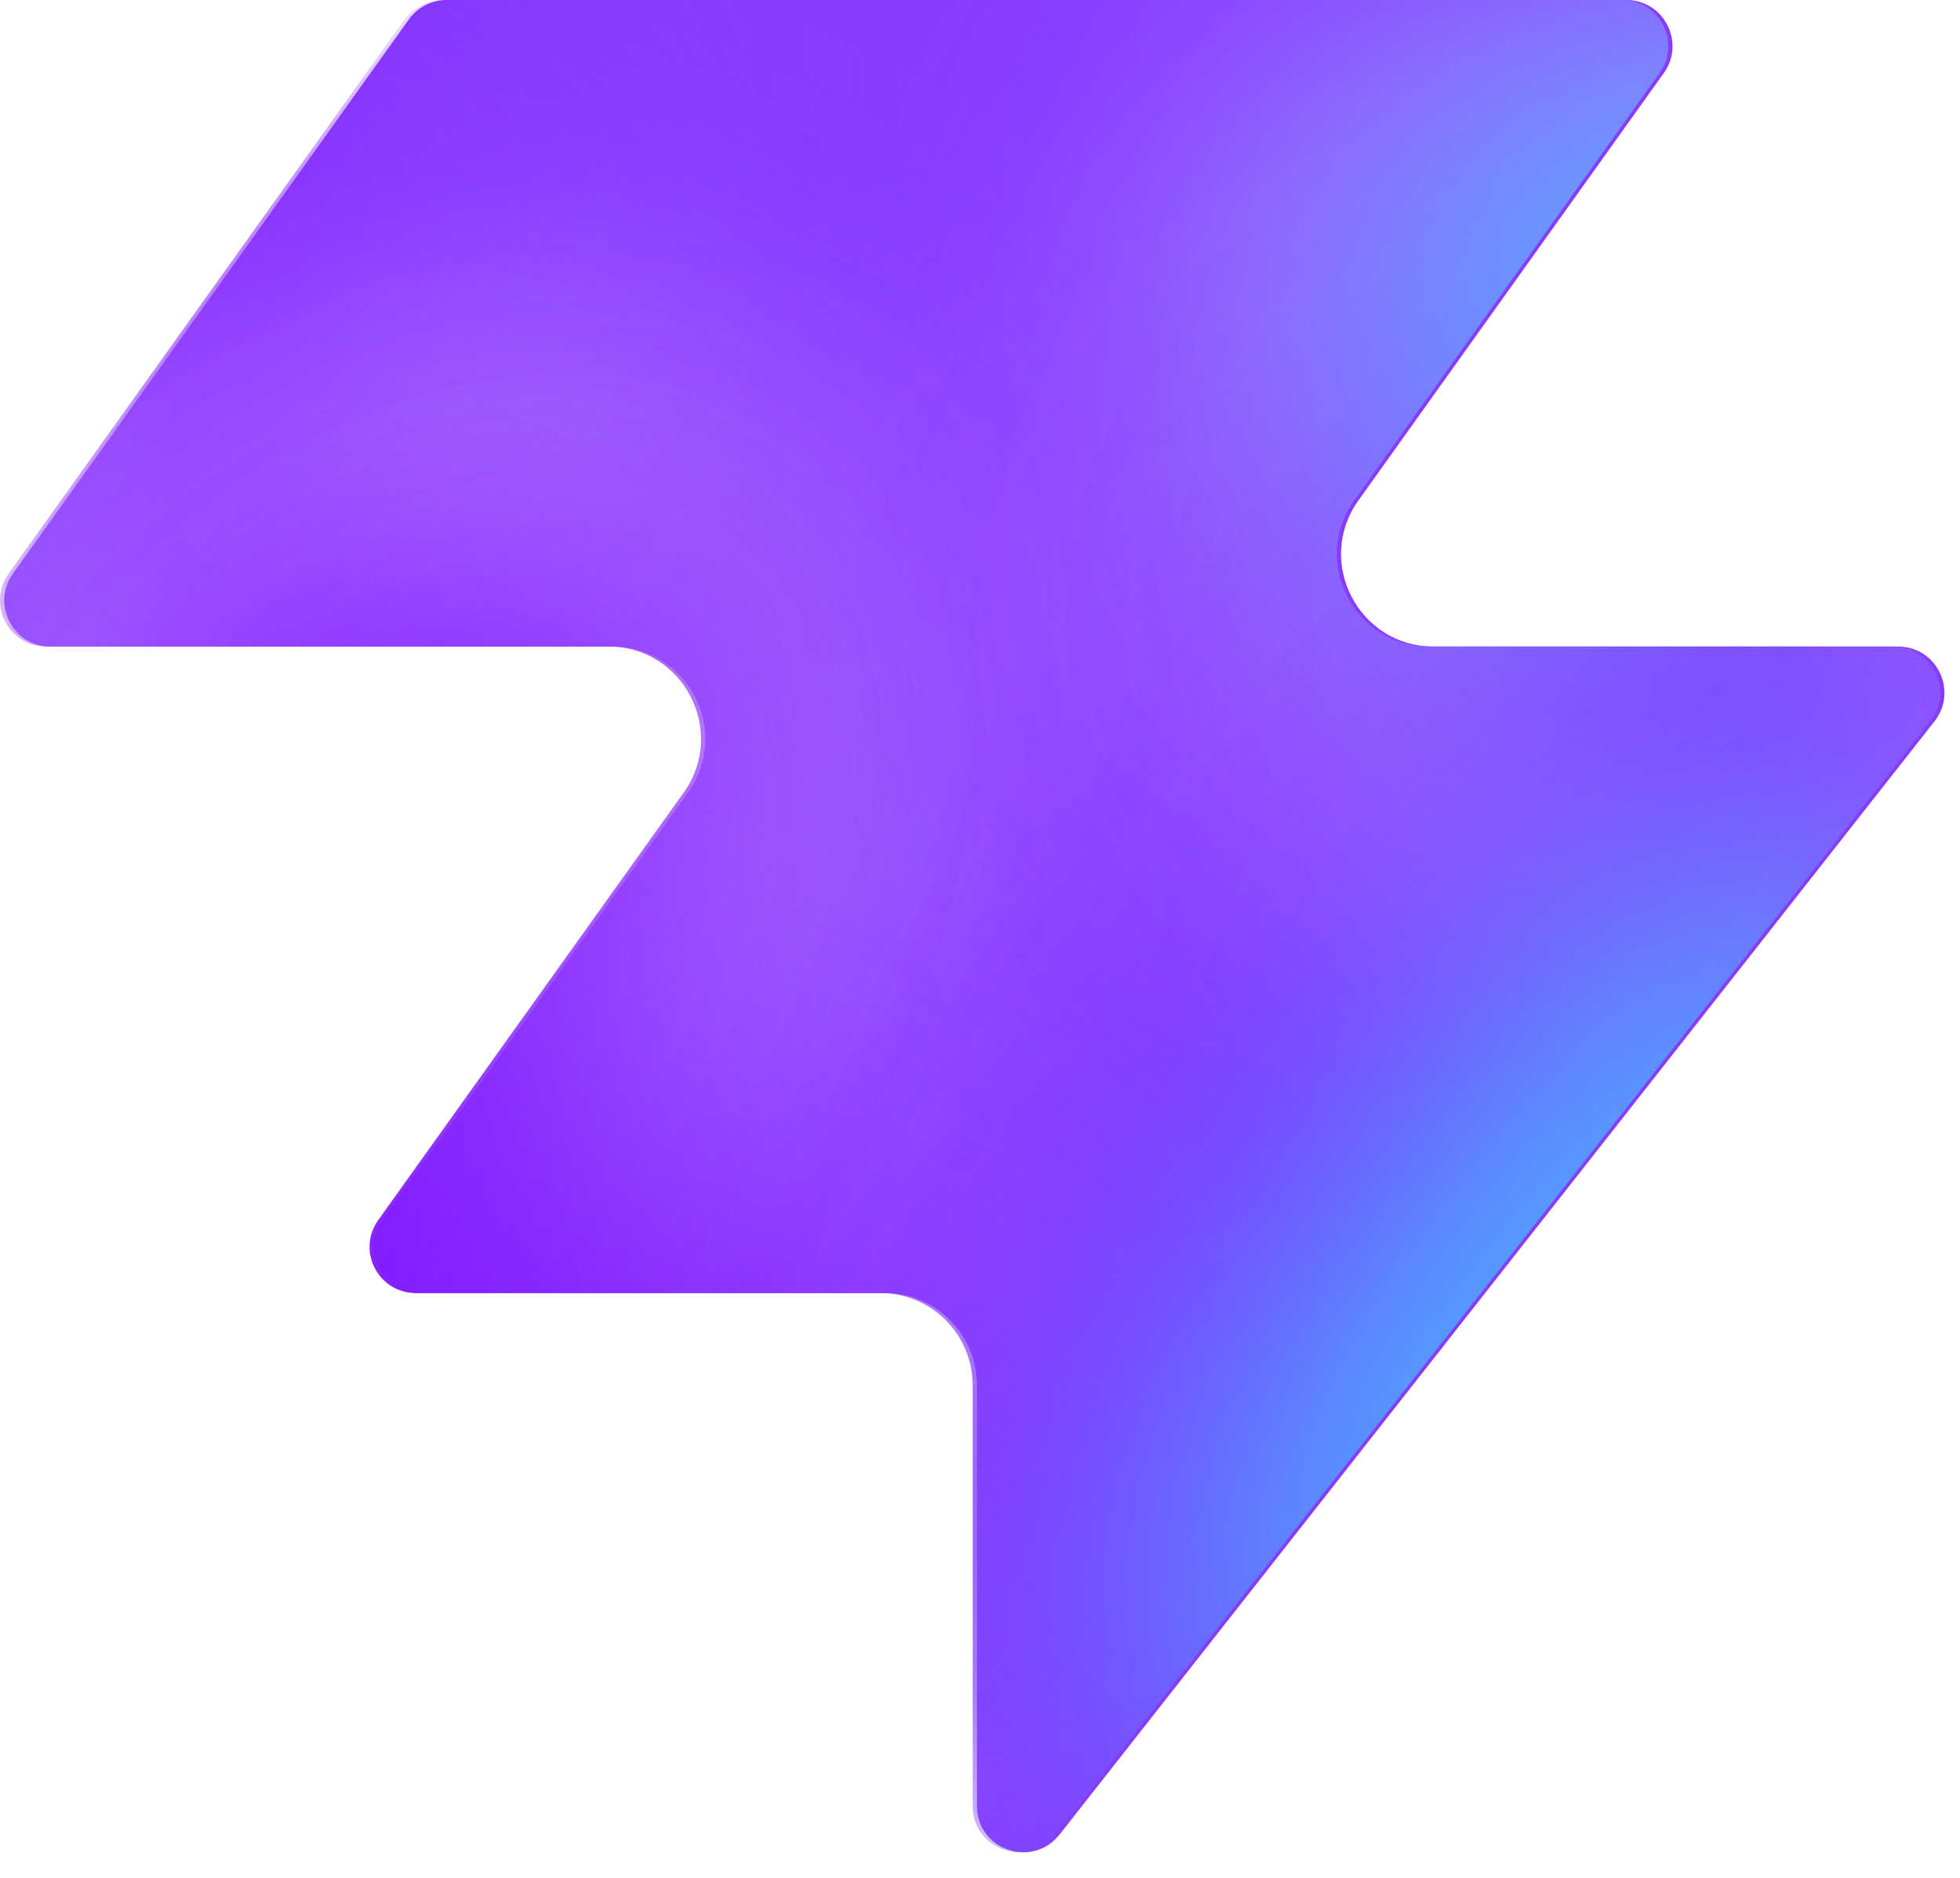
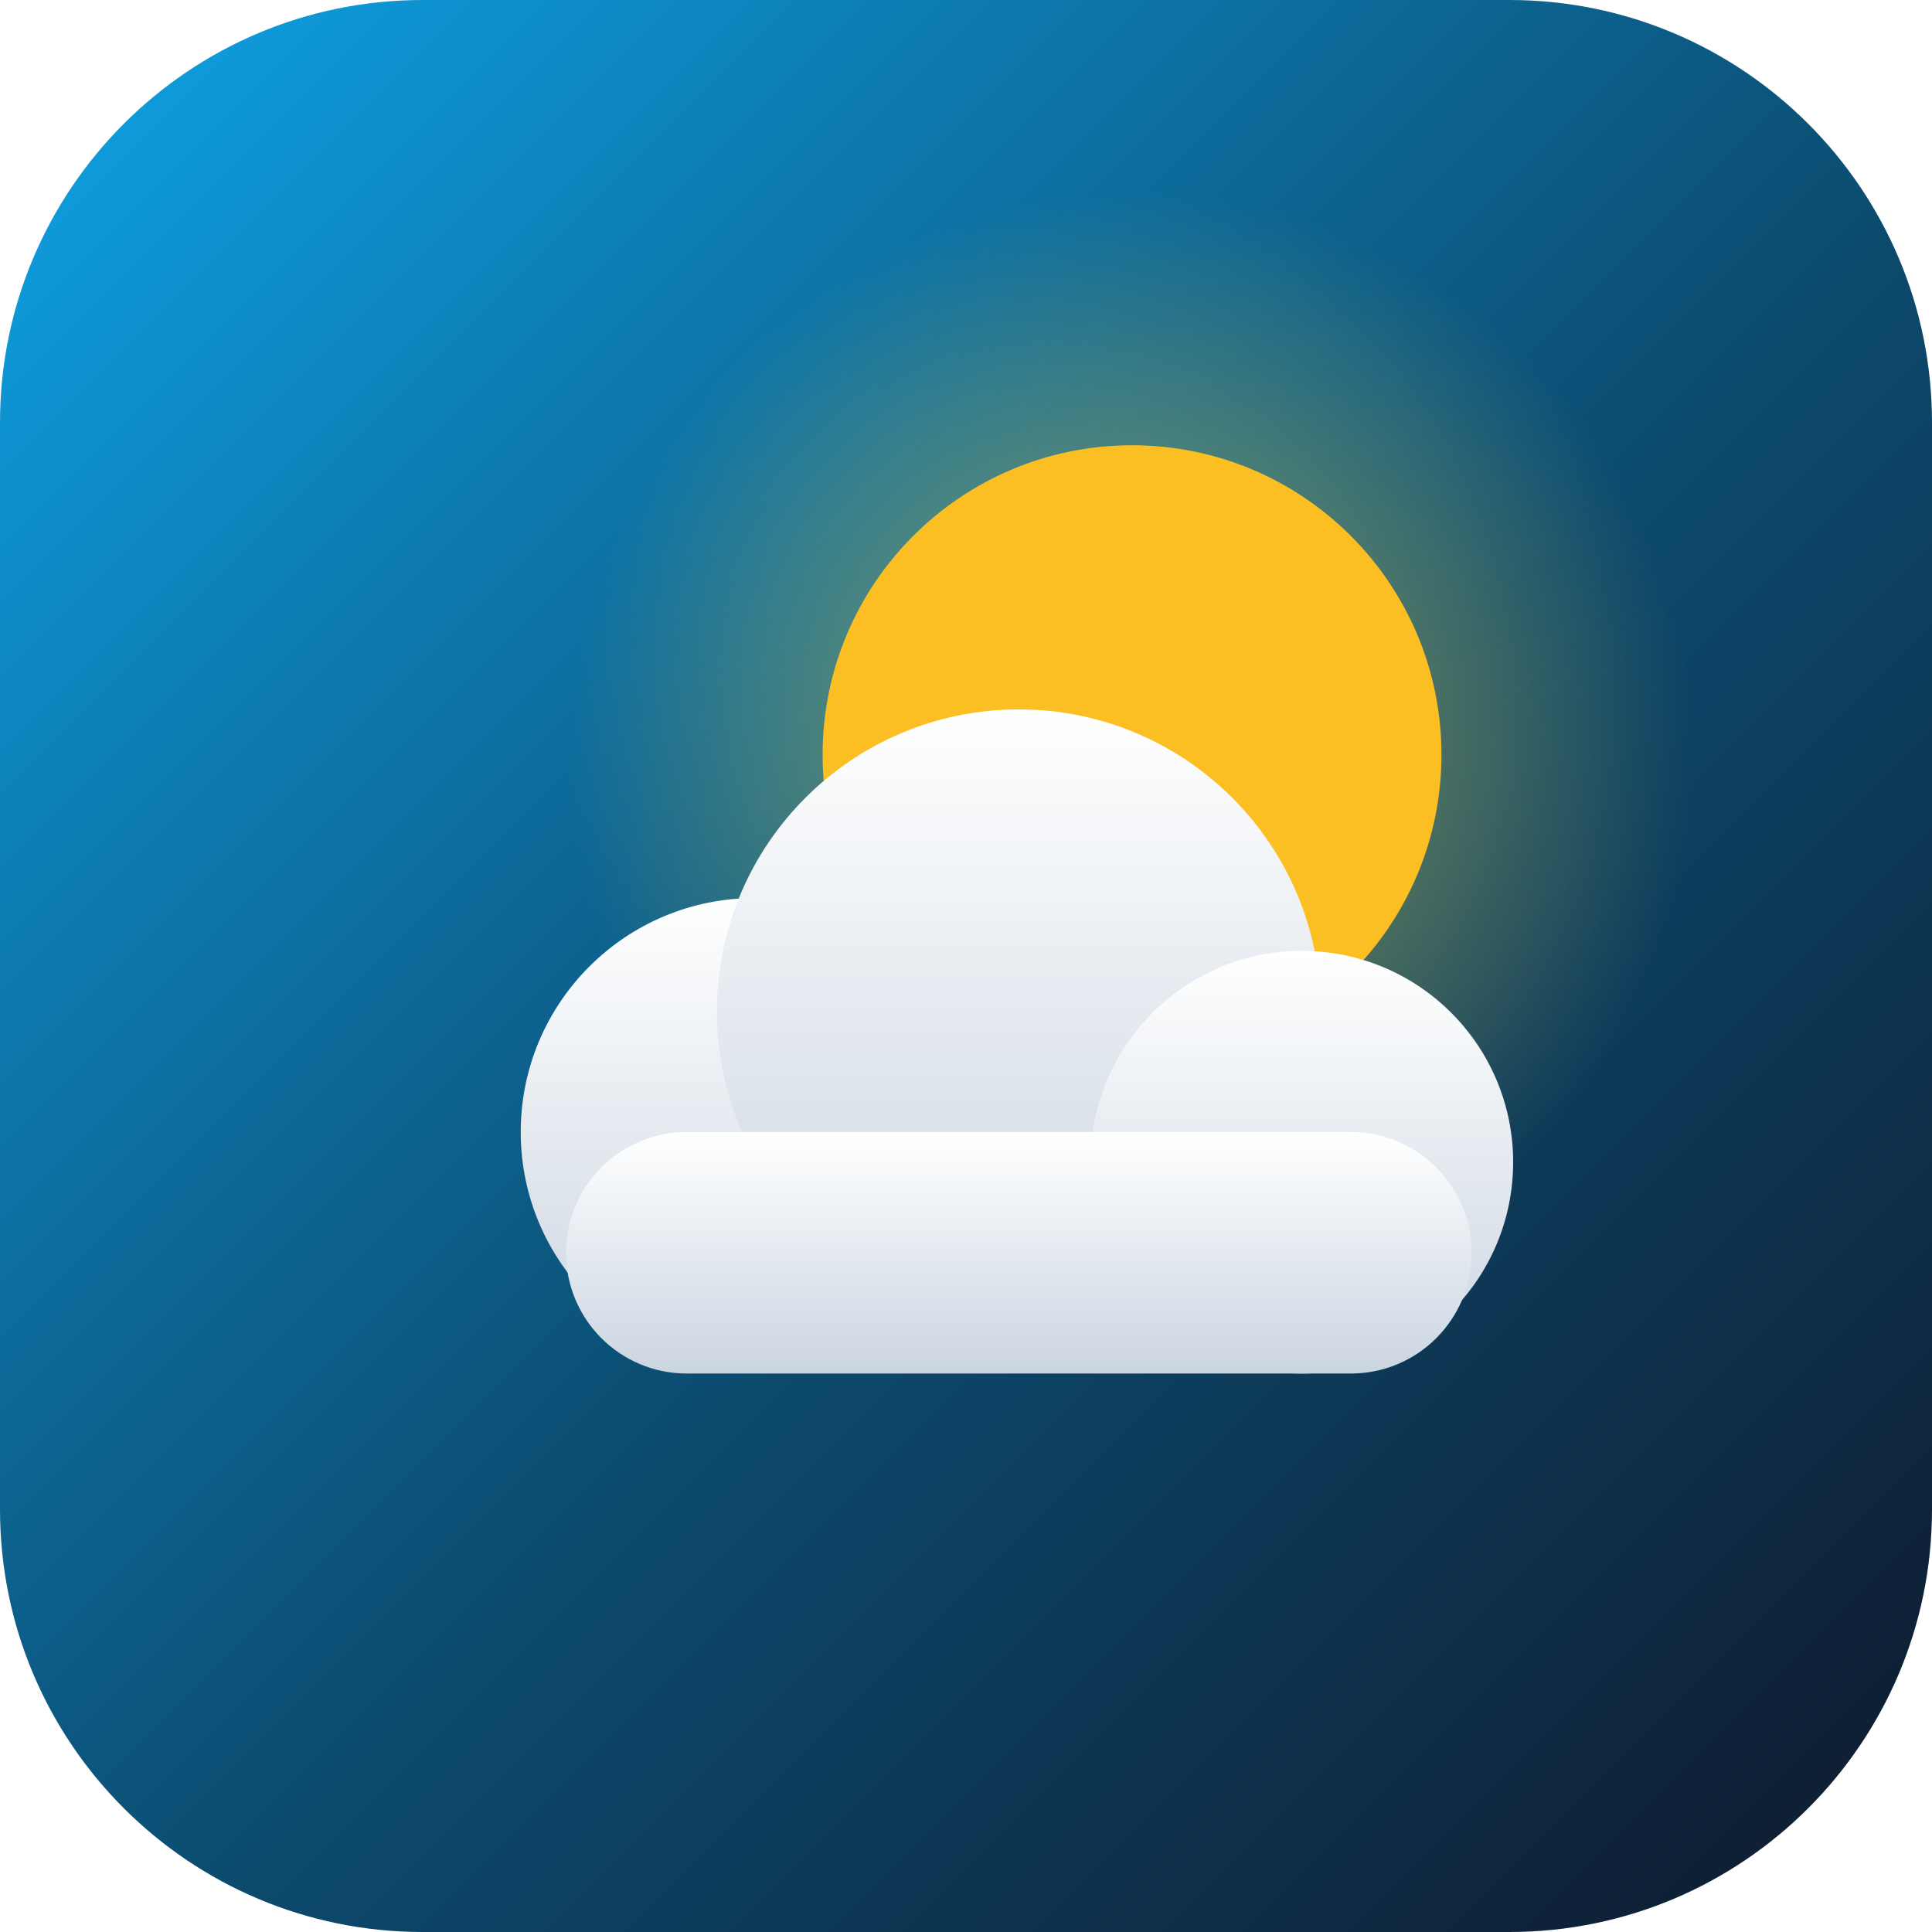
- <svg xmlns="http://www.w3.org/2000/svg" width="48" height="46" fill="none" viewBox="0 0 48 46">
-   <path fill="#863bff" d="M25.946 44.938c-.664.845-2.021.375-2.021-.698V33.937a2.26 2.26 0 0 0-2.262-2.262H10.287c-.92 0-1.456-1.04-.92-1.788l7.48-10.471c1.07-1.497 0-3.578-1.842-3.578H1.237c-.92 0-1.456-1.04-.92-1.788L10.013.474c.214-.297.556-.474.92-.474h28.894c.92 0 1.456 1.04.92 1.788l-7.48 10.471c-1.07 1.498 0 3.579 1.842 3.579h11.377c.943 0 1.473 1.088.89 1.83L25.947 44.94z" style="fill:#863bff;fill:color(display-p3 .525 .23 1);fill-opacity:1" />
-   <mask id="a" width="48" height="46" x="0" y="0" maskUnits="userSpaceOnUse" style="mask-type:alpha">
-     <path fill="#000" d="M25.842 44.938c-.664.844-2.021.375-2.021-.698V33.937a2.26 2.26 0 0 0-2.262-2.262H10.183c-.92 0-1.456-1.04-.92-1.788l7.48-10.471c1.07-1.498 0-3.579-1.842-3.579H1.133c-.92 0-1.456-1.04-.92-1.787L9.91.473c.214-.297.556-.474.92-.474h28.894c.92 0 1.456 1.04.92 1.788l-7.48 10.471c-1.07 1.498 0 3.578 1.842 3.578h11.377c.943 0 1.473 1.088.89 1.832L25.843 44.94z" style="fill:#000;fill-opacity:1" />
-   </mask>
-   <g mask="url(#a)">
-     <g filter="url(#b)">
-       <ellipse cx="5.508" cy="14.704" fill="#ede6ff" rx="5.508" ry="14.704" style="fill:#ede6ff;fill:color(display-p3 .927 .903 1);fill-opacity:1" transform="matrix(.00324 1 1 -.00324 -4.47 31.516)" />
-     </g>
-     <g filter="url(#c)">
-       <ellipse cx="10.399" cy="29.851" fill="#ede6ff" rx="10.399" ry="29.851" style="fill:#ede6ff;fill:color(display-p3 .927 .903 1);fill-opacity:1" transform="matrix(.00324 1 1 -.00324 -39.328 7.883)" />
-     </g>
-     <g filter="url(#d)">
-       <ellipse cx="5.508" cy="30.487" fill="#7e14ff" rx="5.508" ry="30.487" style="fill:#7e14ff;fill:color(display-p3 .492 .077 1);fill-opacity:1" transform="rotate(89.814 -25.913 -14.639)scale(1 -1)" />
-     </g>
-     <g filter="url(#e)">
-       <ellipse cx="5.508" cy="30.599" fill="#7e14ff" rx="5.508" ry="30.599" style="fill:#7e14ff;fill:color(display-p3 .492 .077 1);fill-opacity:1" transform="rotate(89.814 -32.644 -3.334)scale(1 -1)" />
-     </g>
-     <g filter="url(#f)">
-       <ellipse cx="5.508" cy="30.599" fill="#7e14ff" rx="5.508" ry="30.599" style="fill:#7e14ff;fill:color(display-p3 .492 .077 1);fill-opacity:1" transform="matrix(.00324 1 1 -.00324 -34.34 30.47)" />
-     </g>
-     <g filter="url(#g)">
-       <ellipse cx="14.072" cy="22.078" fill="#ede6ff" rx="14.072" ry="22.078" style="fill:#ede6ff;fill:color(display-p3 .927 .903 1);fill-opacity:1" transform="rotate(93.35 24.506 48.493)scale(-1 1)" />
-     </g>
-     <g filter="url(#h)">
-       <ellipse cx="3.47" cy="21.501" fill="#7e14ff" rx="3.47" ry="21.501" style="fill:#7e14ff;fill:color(display-p3 .492 .077 1);fill-opacity:1" transform="rotate(89.009 28.708 47.59)scale(-1 1)" />
-     </g>
-     <g filter="url(#i)">
-       <ellipse cx="3.47" cy="21.501" fill="#7e14ff" rx="3.47" ry="21.501" style="fill:#7e14ff;fill:color(display-p3 .492 .077 1);fill-opacity:1" transform="rotate(89.009 28.708 47.59)scale(-1 1)" />
-     </g>
-     <g filter="url(#j)">
-       <ellipse cx=".387" cy="8.972" fill="#7e14ff" rx="4.407" ry="29.108" style="fill:#7e14ff;fill:color(display-p3 .492 .077 1);fill-opacity:1" transform="rotate(39.51 .387 8.972)" />
-     </g>
-     <g filter="url(#k)">
-       <ellipse cx="47.523" cy="-6.092" fill="#7e14ff" rx="4.407" ry="29.108" style="fill:#7e14ff;fill:color(display-p3 .492 .077 1);fill-opacity:1" transform="rotate(37.892 47.523 -6.092)" />
-     </g>
-     <g filter="url(#l)">
-       <ellipse cx="41.412" cy="6.333" fill="#47bfff" rx="5.971" ry="9.665" style="fill:#47bfff;fill:color(display-p3 .28 .748 1);fill-opacity:1" transform="rotate(37.892 41.412 6.333)" />
-     </g>
-     <g filter="url(#m)">
-       <ellipse cx="-1.879" cy="38.332" fill="#7e14ff" rx="4.407" ry="29.108" style="fill:#7e14ff;fill:color(display-p3 .492 .077 1);fill-opacity:1" transform="rotate(37.892 -1.88 38.332)" />
-     </g>
-     <g filter="url(#n)">
-       <ellipse cx="-1.879" cy="38.332" fill="#7e14ff" rx="4.407" ry="29.108" style="fill:#7e14ff;fill:color(display-p3 .492 .077 1);fill-opacity:1" transform="rotate(37.892 -1.88 38.332)" />
-     </g>
-     <g filter="url(#o)">
-       <ellipse cx="35.651" cy="29.907" fill="#7e14ff" rx="4.407" ry="29.108" style="fill:#7e14ff;fill:color(display-p3 .492 .077 1);fill-opacity:1" transform="rotate(37.892 35.651 29.907)" />
-     </g>
-     <g filter="url(#p)">
-       <ellipse cx="38.418" cy="32.4" fill="#47bfff" rx="5.971" ry="15.297" style="fill:#47bfff;fill:color(display-p3 .28 .748 1);fill-opacity:1" transform="rotate(37.892 38.418 32.4)" />
-     </g>
+ <svg xmlns="http://www.w3.org/2000/svg" viewBox="0 0 512 512">
+   <defs>
+     <linearGradient id="bg" x1="0" y1="0" x2="1" y2="1">
+       <stop offset="0" stop-color="#0ea5e9" />
+       <stop offset="0.55" stop-color="#0c4a6e" />
+       <stop offset="1" stop-color="#0f172a" />
+     </linearGradient>
+     <radialGradient id="glow" cx="0.5" cy="0.5" r="0.5">
+       <stop offset="0" stop-color="#fde047" stop-opacity="0.55" />
+       <stop offset="1" stop-color="#fde047" stop-opacity="0" />
+     </radialGradient>
+     <linearGradient id="cloud" x1="0" y1="0" x2="0" y2="1">
+       <stop offset="0" stop-color="#ffffff" />
+       <stop offset="1" stop-color="#cbd5e1" />
+     </linearGradient>
+   </defs>
+   <rect width="512" height="512" rx="112" fill="url(#bg)" />
+   <circle cx="300" cy="200" r="150" fill="url(#glow)" />
+   <circle cx="300" cy="200" r="82" fill="#fbbf24" />
+   <g fill="url(#cloud)">
+     <circle cx="200" cy="300" r="62" />
+     <circle cx="270" cy="268" r="80" />
+     <circle cx="345" cy="308" r="56" />
+     <rect x="150" y="300" width="240" height="64" rx="32" />
  </g>
-   <defs>
-     <filter id="b" width="60.045" height="41.654" x="-19.77" y="16.149" color-interpolation-filters="sRGB" filterUnits="userSpaceOnUse">
-       <feFlood flood-opacity="0" result="BackgroundImageFix" />
-       <feBlend in="SourceGraphic" in2="BackgroundImageFix" result="shape" />
-       <feGaussianBlur result="effect1_foregroundBlur_2002_17158" stdDeviation="7.659" />
-     </filter>
-     <filter id="c" width="90.34" height="51.437" x="-54.613" y="-7.533" color-interpolation-filters="sRGB" filterUnits="userSpaceOnUse">
-       <feFlood flood-opacity="0" result="BackgroundImageFix" />
-       <feBlend in="SourceGraphic" in2="BackgroundImageFix" result="shape" />
-       <feGaussianBlur result="effect1_foregroundBlur_2002_17158" stdDeviation="7.659" />
-     </filter>
-     <filter id="d" width="79.355" height="29.4" x="-49.64" y="2.03" color-interpolation-filters="sRGB" filterUnits="userSpaceOnUse">
-       <feFlood flood-opacity="0" result="BackgroundImageFix" />
-       <feBlend in="SourceGraphic" in2="BackgroundImageFix" result="shape" />
-       <feGaussianBlur result="effect1_foregroundBlur_2002_17158" stdDeviation="4.596" />
-     </filter>
-     <filter id="e" width="79.579" height="29.4" x="-45.045" y="20.029" color-interpolation-filters="sRGB" filterUnits="userSpaceOnUse">
-       <feFlood flood-opacity="0" result="BackgroundImageFix" />
-       <feBlend in="SourceGraphic" in2="BackgroundImageFix" result="shape" />
-       <feGaussianBlur result="effect1_foregroundBlur_2002_17158" stdDeviation="4.596" />
-     </filter>
-     <filter id="f" width="79.579" height="29.4" x="-43.513" y="21.178" color-interpolation-filters="sRGB" filterUnits="userSpaceOnUse">
-       <feFlood flood-opacity="0" result="BackgroundImageFix" />
-       <feBlend in="SourceGraphic" in2="BackgroundImageFix" result="shape" />
-       <feGaussianBlur result="effect1_foregroundBlur_2002_17158" stdDeviation="4.596" />
-     </filter>
-     <filter id="g" width="74.749" height="58.852" x="15.756" y="-17.901" color-interpolation-filters="sRGB" filterUnits="userSpaceOnUse">
-       <feFlood flood-opacity="0" result="BackgroundImageFix" />
-       <feBlend in="SourceGraphic" in2="BackgroundImageFix" result="shape" />
-       <feGaussianBlur result="effect1_foregroundBlur_2002_17158" stdDeviation="7.659" />
-     </filter>
-     <filter id="h" width="61.377" height="25.362" x="23.548" y="2.284" color-interpolation-filters="sRGB" filterUnits="userSpaceOnUse">
-       <feFlood flood-opacity="0" result="BackgroundImageFix" />
-       <feBlend in="SourceGraphic" in2="BackgroundImageFix" result="shape" />
-       <feGaussianBlur result="effect1_foregroundBlur_2002_17158" stdDeviation="4.596" />
-     </filter>
-     <filter id="i" width="61.377" height="25.362" x="23.548" y="2.284" color-interpolation-filters="sRGB" filterUnits="userSpaceOnUse">
-       <feFlood flood-opacity="0" result="BackgroundImageFix" />
-       <feBlend in="SourceGraphic" in2="BackgroundImageFix" result="shape" />
-       <feGaussianBlur result="effect1_foregroundBlur_2002_17158" stdDeviation="4.596" />
-     </filter>
-     <filter id="j" width="56.045" height="63.649" x="-27.636" y="-22.853" color-interpolation-filters="sRGB" filterUnits="userSpaceOnUse">
-       <feFlood flood-opacity="0" result="BackgroundImageFix" />
-       <feBlend in="SourceGraphic" in2="BackgroundImageFix" result="shape" />
-       <feGaussianBlur result="effect1_foregroundBlur_2002_17158" stdDeviation="4.596" />
-     </filter>
-     <filter id="k" width="54.814" height="64.646" x="20.116" y="-38.415" color-interpolation-filters="sRGB" filterUnits="userSpaceOnUse">
-       <feFlood flood-opacity="0" result="BackgroundImageFix" />
-       <feBlend in="SourceGraphic" in2="BackgroundImageFix" result="shape" />
-       <feGaussianBlur result="effect1_foregroundBlur_2002_17158" stdDeviation="4.596" />
-     </filter>
-     <filter id="l" width="33.541" height="35.313" x="24.641" y="-11.323" color-interpolation-filters="sRGB" filterUnits="userSpaceOnUse">
-       <feFlood flood-opacity="0" result="BackgroundImageFix" />
-       <feBlend in="SourceGraphic" in2="BackgroundImageFix" result="shape" />
-       <feGaussianBlur result="effect1_foregroundBlur_2002_17158" stdDeviation="4.596" />
-     </filter>
-     <filter id="m" width="54.814" height="64.646" x="-29.286" y="6.009" color-interpolation-filters="sRGB" filterUnits="userSpaceOnUse">
-       <feFlood flood-opacity="0" result="BackgroundImageFix" />
-       <feBlend in="SourceGraphic" in2="BackgroundImageFix" result="shape" />
-       <feGaussianBlur result="effect1_foregroundBlur_2002_17158" stdDeviation="4.596" />
-     </filter>
-     <filter id="n" width="54.814" height="64.646" x="-29.286" y="6.009" color-interpolation-filters="sRGB" filterUnits="userSpaceOnUse">
-       <feFlood flood-opacity="0" result="BackgroundImageFix" />
-       <feBlend in="SourceGraphic" in2="BackgroundImageFix" result="shape" />
-       <feGaussianBlur result="effect1_foregroundBlur_2002_17158" stdDeviation="4.596" />
-     </filter>
-     <filter id="o" width="54.814" height="64.646" x="8.244" y="-2.416" color-interpolation-filters="sRGB" filterUnits="userSpaceOnUse">
-       <feFlood flood-opacity="0" result="BackgroundImageFix" />
-       <feBlend in="SourceGraphic" in2="BackgroundImageFix" result="shape" />
-       <feGaussianBlur result="effect1_foregroundBlur_2002_17158" stdDeviation="4.596" />
-     </filter>
-     <filter id="p" width="39.409" height="43.623" x="18.713" y="10.588" color-interpolation-filters="sRGB" filterUnits="userSpaceOnUse">
-       <feFlood flood-opacity="0" result="BackgroundImageFix" />
-       <feBlend in="SourceGraphic" in2="BackgroundImageFix" result="shape" />
-       <feGaussianBlur result="effect1_foregroundBlur_2002_17158" stdDeviation="4.596" />
-     </filter>
-   </defs>
</svg>
